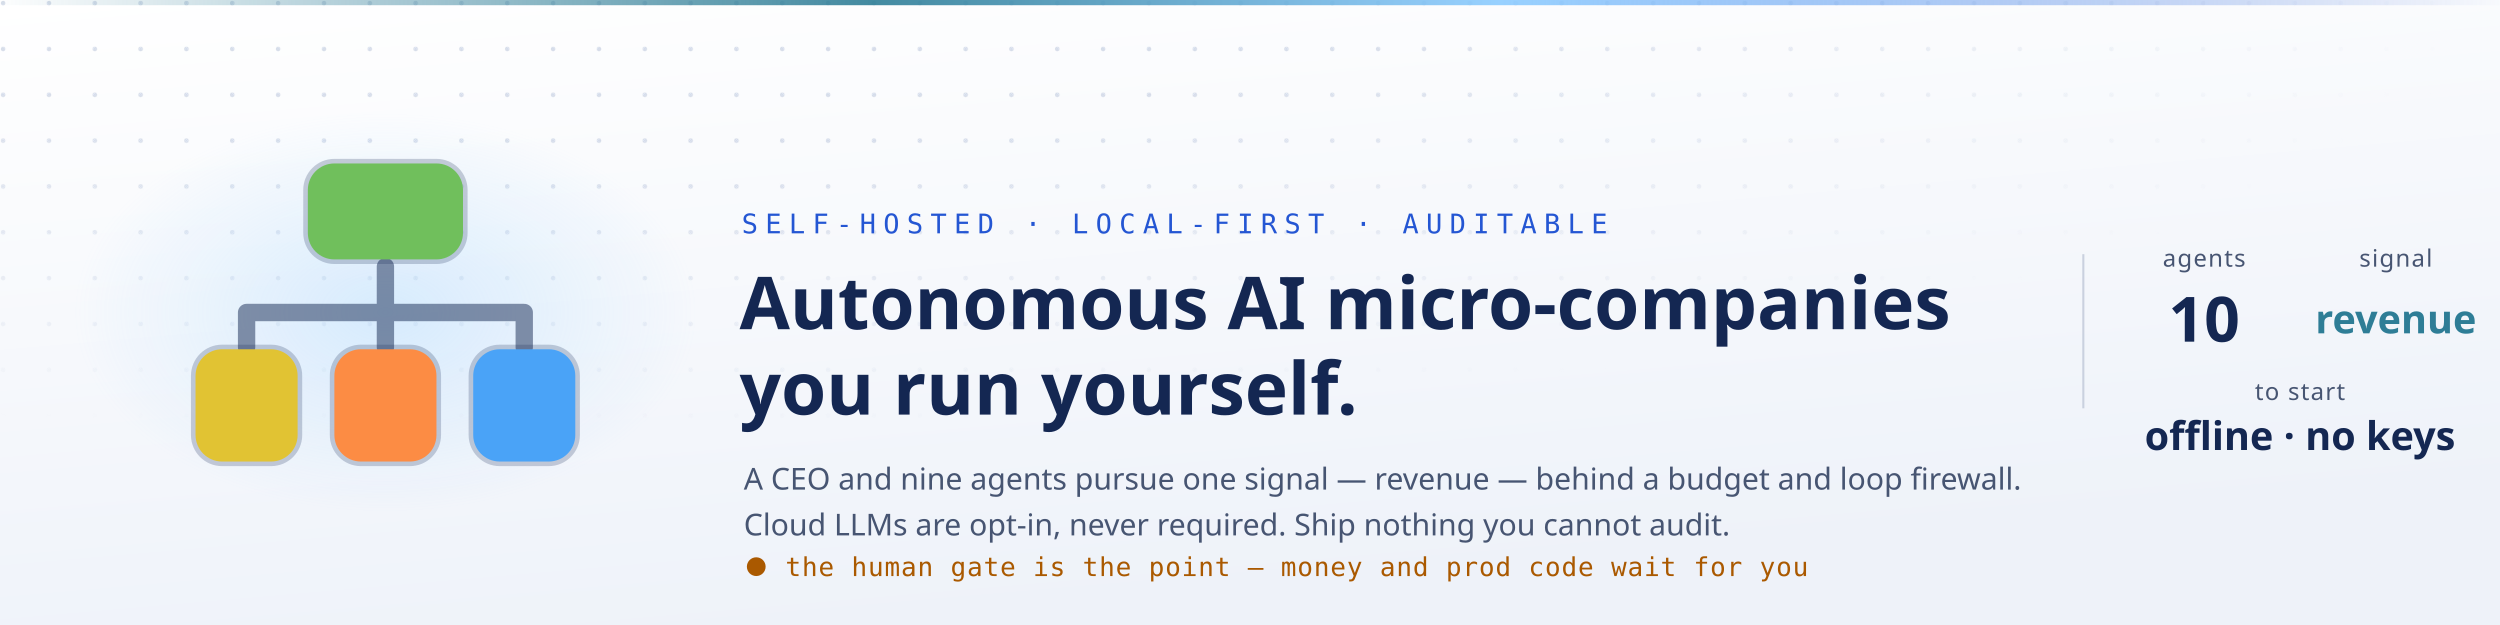
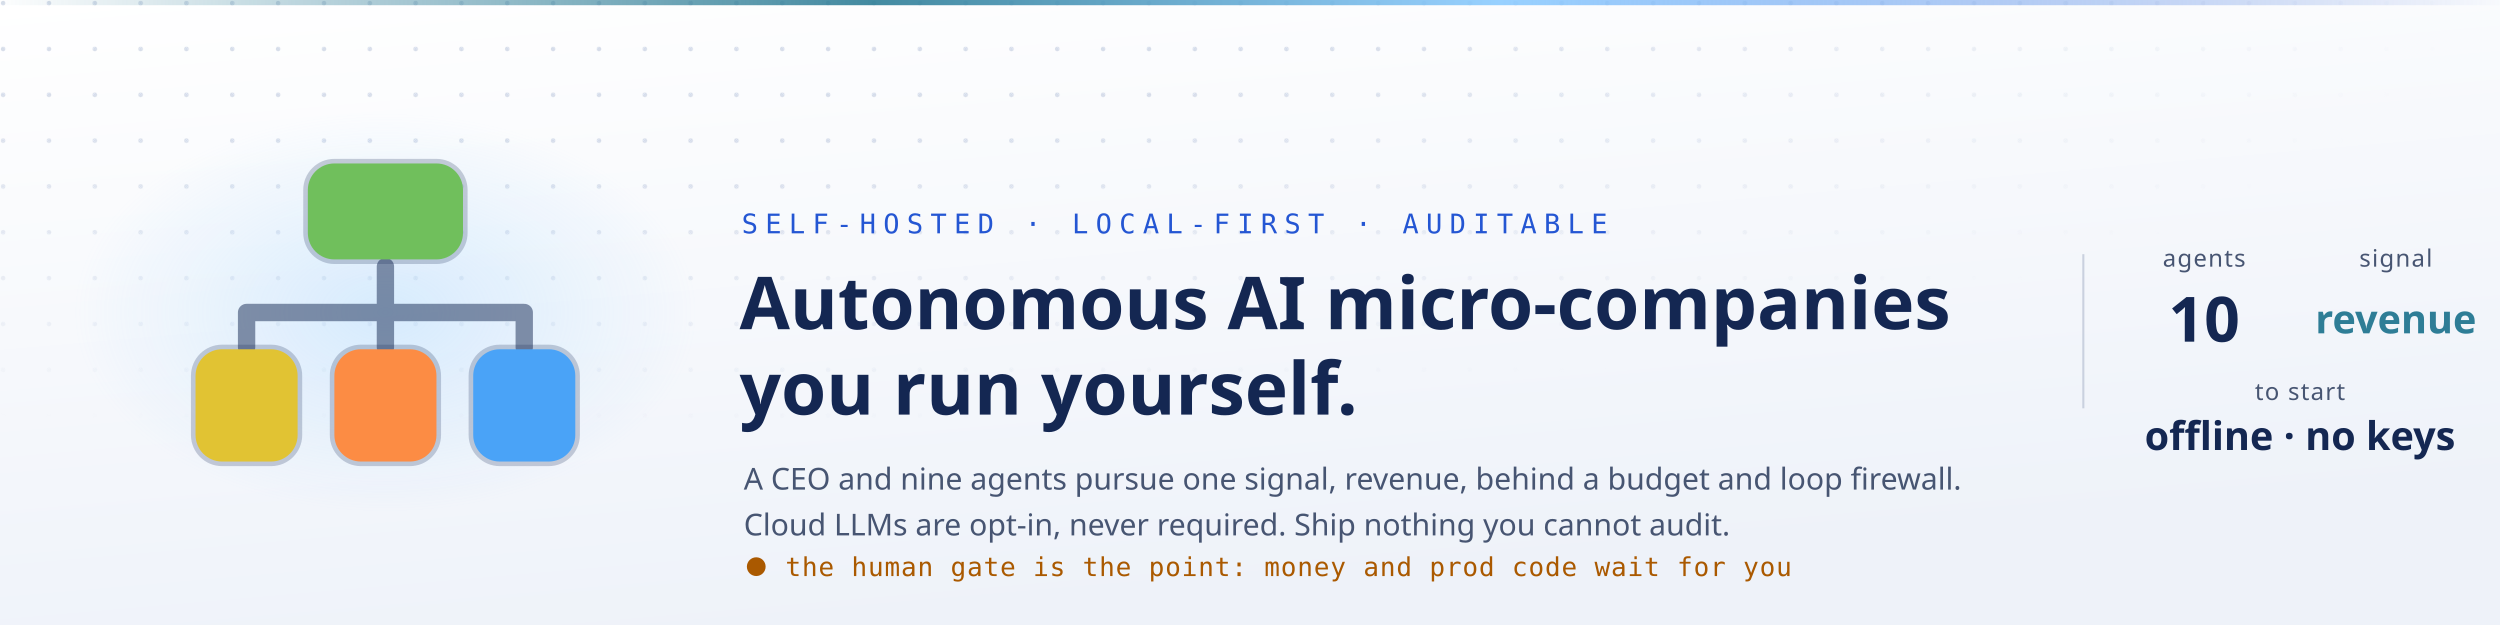
- <svg xmlns="http://www.w3.org/2000/svg" viewBox="0 0 1200 300" role="img" aria-label="corparius — self-hosted autonomous AI micro-companies">
+ <svg xmlns="http://www.w3.org/2000/svg" viewBox="0 0 1200 300" role="img" aria-label="corparius: self-hosted autonomous AI micro-companies">
  <defs>
    <linearGradient id="bg" x1="0" y1="0" x2="0.35" y2="1">
      <stop offset="0" stop-color="#FFFFFF" />
      <stop offset="1" stop-color="#EEF2F9" />
    </linearGradient>
    <radialGradient id="halo" cx="0.5" cy="0.5" r="0.5">
      <stop offset="0" stop-color="#8CCBFF" stop-opacity="0.30" />
      <stop offset="1" stop-color="#8CCBFF" stop-opacity="0" />
    </radialGradient>
    <linearGradient id="beam" x1="0" y1="0" x2="1" y2="0">
      <stop offset="0" stop-color="#2E7D96" stop-opacity="0" />
      <stop offset="0.35" stop-color="#2E7D96" stop-opacity="0.9" />
      <stop offset="0.6" stop-color="#8CCBFF" stop-opacity="0.9" />
      <stop offset="1" stop-color="#2456D3" stop-opacity="0" />
    </linearGradient>
    <pattern id="dots" width="22" height="22" patternUnits="userSpaceOnUse">
      <circle cx="1.5" cy="1.5" r="1.1" fill="#B7C2D8" />
    </pattern>
    <radialGradient id="dmask" cx="0.24" cy="-0.05" r="1.05">
      <stop offset="0.28" stop-color="#fff" />
      <stop offset="0.72" stop-color="#000" />
    </radialGradient>
    <mask id="fade">
      <rect width="1200" height="300" fill="url(#dmask)" />
    </mask>
  </defs>
  <rect width="1200" height="300" fill="url(#bg)" />
  <rect width="1200" height="300" fill="url(#dots)" opacity="0.55" mask="url(#fade)" />
  <rect width="1200" height="2.5" fill="url(#beam)" />
  <ellipse cx="185" cy="150" rx="150" ry="96" fill="url(#halo)" />
  <g transform="translate(87.0,71.6) scale(4.9)">
    <path d="M20 11.5v4.5M6.4 16h27.2M6.4 16v3.4M20 16v3.4M33.6 16v3.4" stroke="#142752" stroke-width="1.7" stroke-linecap="round" stroke-linejoin="round" opacity="0.5" fill="none" />
    <g stroke="#142752" stroke-width="0.9" stroke-opacity="0.22" paint-order="stroke fill">
      <rect x="12.4" y="1.4" width="15.2" height="9.4" rx="2.6" fill="#70bf5c" />
      <rect x="1.4" y="19.6" width="10" height="11" rx="2.6" fill="#e1c333" />
      <rect x="15" y="19.6" width="10" height="11" rx="2.6" fill="#fc8c44" />
      <rect x="28.6" y="19.6" width="10" height="11" rx="2.6" fill="#4aa3f7" />
    </g>
  </g>
  <text x="356" y="112" font-family="ui-monospace,'SFMono-Regular',Menlo,Consolas,monospace" font-size="13" letter-spacing="3.5" fill="#2456D3">SELF-HOSTED · LOCAL-FIRST · AUDITABLE</text>
  <text x="355" y="158" font-family="'Segoe UI',system-ui,-apple-system,sans-serif" font-size="35" font-weight="700" fill="#142752">Autonomous AI micro-companies</text>
  <text x="355" y="199" font-family="'Segoe UI',system-ui,-apple-system,sans-serif" font-size="35" font-weight="700" fill="#142752">you run yourself.</text>
-   <text x="357" y="235" font-family="'Segoe UI',system-ui,-apple-system,sans-serif" font-size="14.5" fill="#475572">A CEO and nine agents pursue one signal — revenue — behind a budget and loop firewall.</text>
+   <text x="357" y="235" font-family="'Segoe UI',system-ui,-apple-system,sans-serif" font-size="14.5" fill="#475572">A CEO and nine agents pursue one signal, revenue, behind a budget and loop firewall.</text>
  <text x="357" y="257" font-family="'Segoe UI',system-ui,-apple-system,sans-serif" font-size="14.5" fill="#475572">Cloud LLMs are opt-in, never required. Ship nothing you cannot audit.</text>
  <g transform="translate(357,272)">
    <circle cx="6" cy="0" r="4.5" fill="#AA5900" />
-     <text x="20" y="4.5" font-family="ui-monospace,'SFMono-Regular',Menlo,Consolas,monospace" font-size="12.5" letter-spacing="0.4" fill="#AA5900">the human gate is the point — money and prod code wait for you</text>
+     <text x="20" y="4.5" font-family="ui-monospace,'SFMono-Regular',Menlo,Consolas,monospace" font-size="12.5" letter-spacing="0.4" fill="#AA5900">the human gate is the point: money and prod code wait for you</text>
  </g>
  <g font-family="'Segoe UI',system-ui,sans-serif" text-anchor="middle">
    <line x1="1000" y1="122" x2="1000" y2="196" stroke="#CAD1DF" stroke-width="1" />
    <text x="1058" y="128" font-size="11.5" letter-spacing="0.6" fill="#475572">agents</text>
    <text x="1058" y="164" font-size="30" font-weight="700" fill="#142752">10</text>
    <text x="1150" y="128" font-size="11.5" letter-spacing="0.6" fill="#475572">signal</text>
    <text x="1150" y="160" font-size="19" font-weight="700" fill="#2E7D96">revenue</text>
    <text x="1104" y="192" font-size="11.5" letter-spacing="0.6" fill="#475572">to start</text>
    <text x="1104" y="216" font-size="19" font-weight="700" fill="#142752">offline · no keys</text>
  </g>
</svg>
